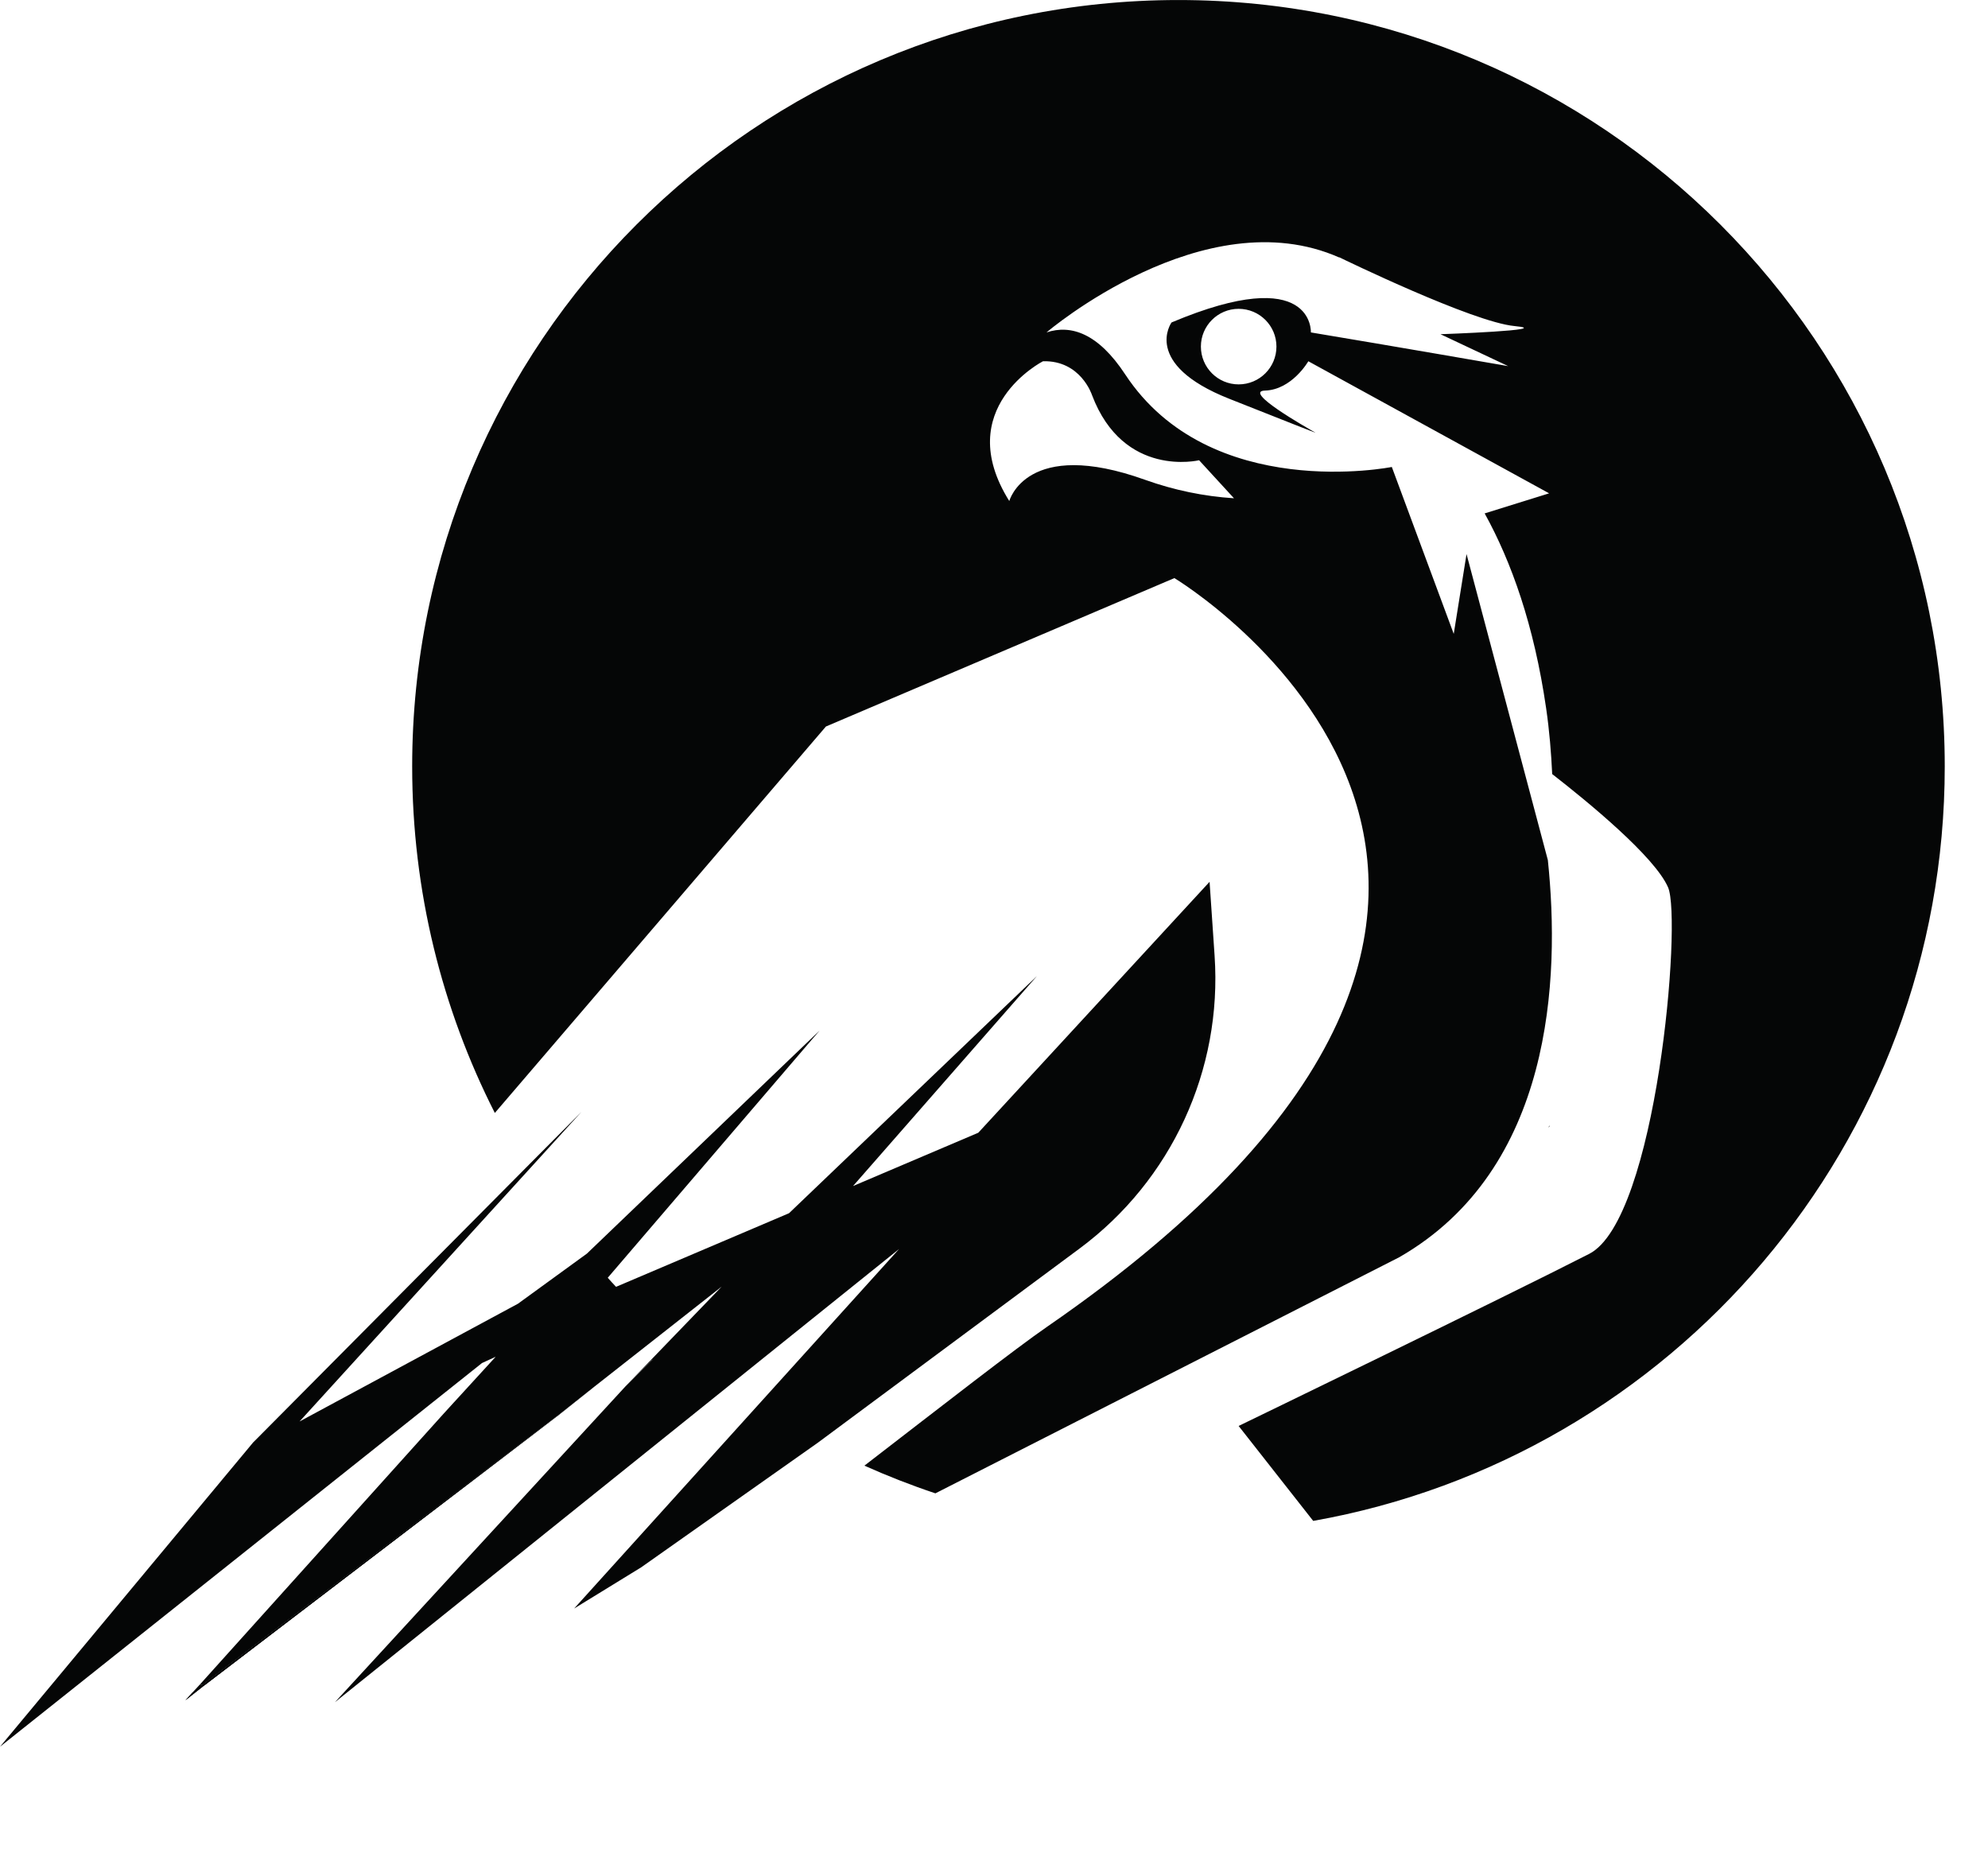
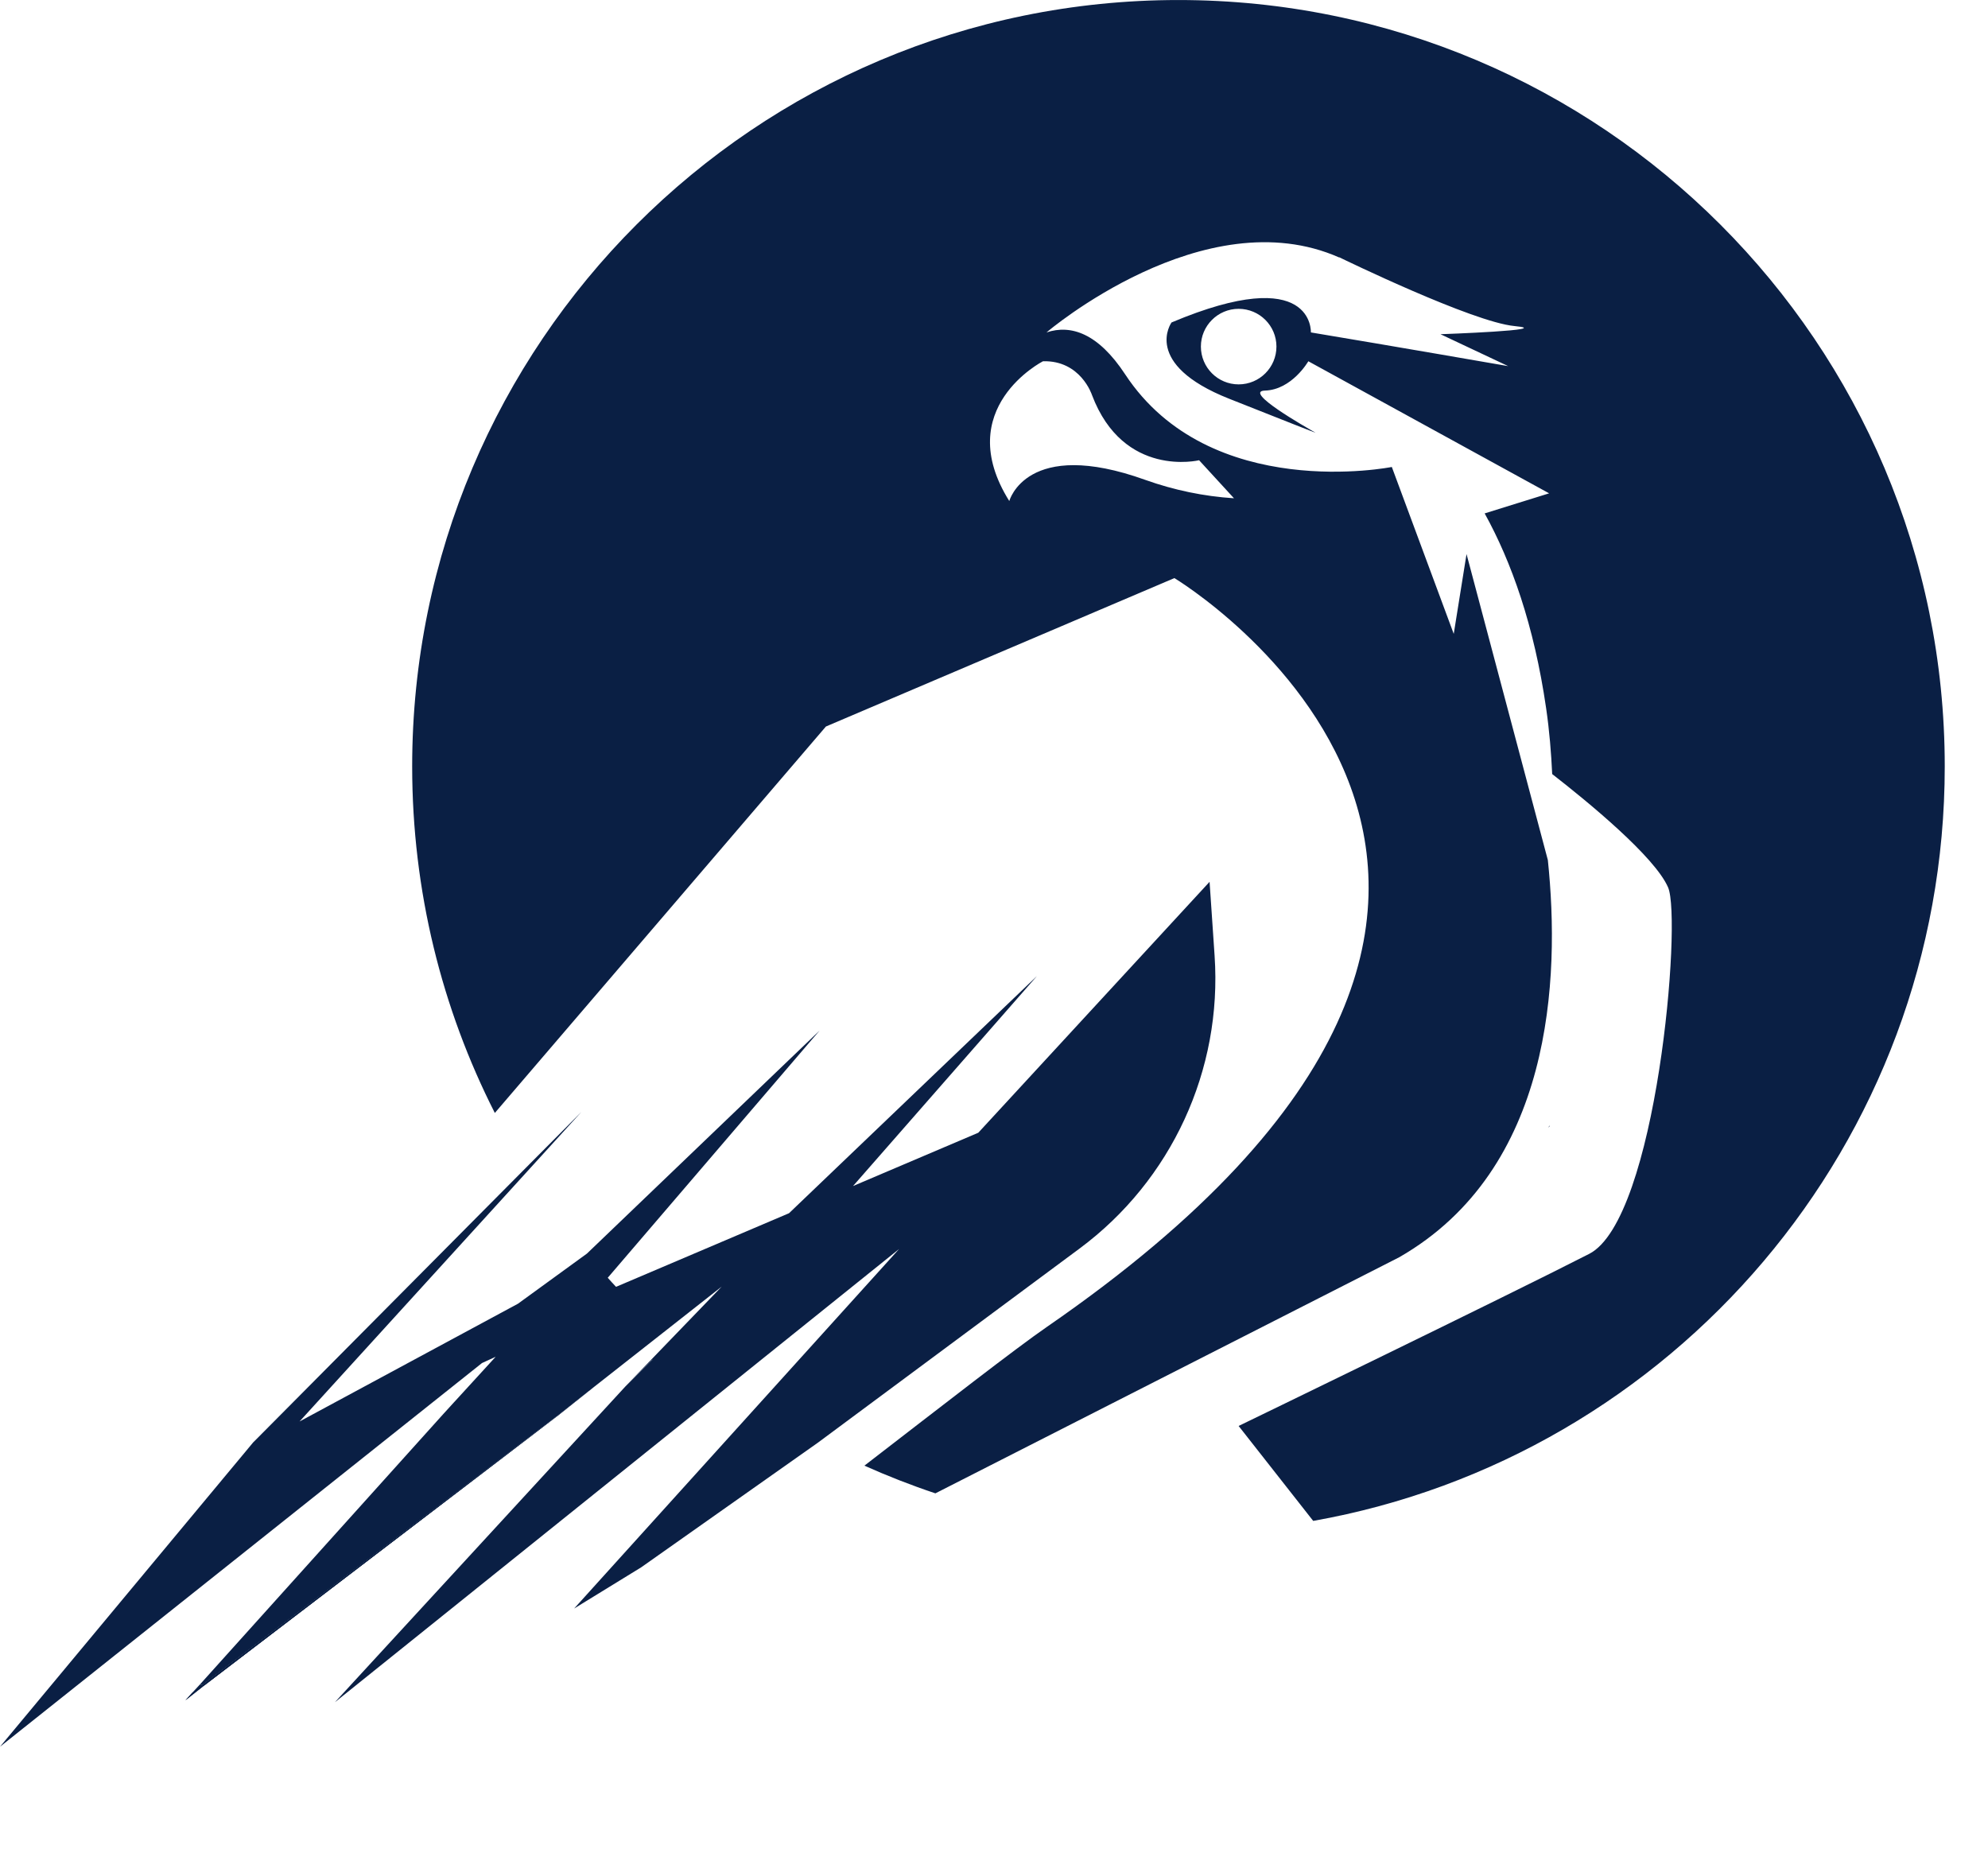
<svg xmlns="http://www.w3.org/2000/svg" viewBox="0 0 204.242 189.939" id="svg1" version="1.1" style="max-height: 500px" width="204.242" height="189.939">
  <defs id="defs1" />
  <g id="g1">
    <g id="group-R5">
-       <path transform="matrix(0.1333333,0,0,-0.1333333,0,179.44)" style="fill:#050606;fill-opacity:1;fill-rule:nonzero;stroke:none" d="m 1802.46,842.063 h 92.51 c 26.97,0 48.18,7.562 63.6,22.714 15.41,15.137 23.13,34.278 23.13,57.407 0,22.57 -7.44,41.425 -22.31,56.578 -14.87,15.136 -34.42,22.718 -58.64,22.718 h -98.29 z m -136.29,284.957 h 233.75 c 74.34,0 129.68,-19.82 166.02,-59.47 36.89,-39.1 55.35,-88.105 55.35,-147.023 0,-58.371 -19,-106.547 -57,-144.543 -37.99,-37.996 -96.09,-56.992 -174.28,-56.992 h -87.55 V 516.629 h -136.29 v 610.391" id="path2" />
-       <path transform="matrix(0.1333333,0,0,-0.1333333,0,179.44)" style="fill:#050606;fill-opacity:1;fill-rule:nonzero;stroke:none" d="m 2276.56,516.629 h -129.67 v 452.637 h 123.89 v -58.649 c 29.18,47.352 70.21,71.035 123.07,71.035 17.62,0 36.34,-3.589 56.17,-10.738 L 2439.28,847.02 c -18.73,6.605 -37.72,9.91 -56.99,9.91 -33.04,0 -58.93,-11.153 -77.64,-33.453 -18.73,-22.297 -28.09,-55.75 -28.09,-100.356 V 516.629" id="path3" />
-       <path transform="matrix(0.1333333,0,0,-0.1333333,0,179.44)" style="fill:#050606;fill-opacity:1;fill-rule:nonzero;stroke:none" d="m 2785.36,743.77 c 0,32.488 -11.3,60.015 -33.87,82.597 -22.58,23.125 -49.84,34.696 -81.77,34.696 -31.94,0 -59.2,-11.571 -81.77,-34.696 -22.03,-22.031 -33.04,-49.558 -33.04,-82.597 0,-34.149 11.01,-62.504 33.04,-85.071 22.57,-22.59 49.83,-33.867 81.77,-33.867 31.93,0 59.19,11.277 81.77,33.867 22.57,23.672 33.87,52.035 33.87,85.071 z M 2669.72,504.246 c -71.59,0 -130.23,22.84 -175.93,68.555 -45.16,45.691 -67.73,102.422 -67.73,170.144 0,67.731 22.57,124.164 67.73,169.328 45.7,46.254 104.34,69.379 175.93,69.379 72.69,0 131.6,-23.125 176.76,-69.379 45.7,-45.714 68.56,-102.156 68.56,-169.328 0,-66.629 -22.86,-123.347 -68.56,-170.144 -45.71,-45.715 -104.63,-68.555 -176.76,-68.555" id="path4" />
-       <path transform="matrix(0.1333333,0,0,-0.1333333,0,179.44)" style="fill:#050606;fill-opacity:1;fill-rule:nonzero;stroke:none" d="m 3244.61,645.484 36.34,-103.25 c -38.55,-24.777 -84.8,-37.168 -138.76,-37.168 -107.93,0 -161.89,60.84 -161.89,182.539 v 174.282 h -71.86 v 107.379 h 72.69 V 1129.5 h 128.85 V 969.266 h 145.37 V 861.887 H 3109.98 V 699.996 c 0,-51.211 20.09,-76.816 60.3,-76.816 20.91,0 45.69,7.433 74.33,22.304" id="path5" />
-       <path transform="matrix(0.1333333,0,0,-0.1333333,0,179.44)" style="fill:#050606;fill-opacity:1;fill-rule:nonzero;stroke:none" d="m 3569.63,853.625 c -18.46,14.867 -40.89,22.305 -67.32,22.305 -26.43,0 -49.43,-7.438 -68.97,-22.305 -19.55,-14.867 -32.91,-35.52 -40.06,-61.949 h 213.1 c -6.06,26.429 -18.31,47.082 -36.75,61.949 z m 161.48,-99.941 c 0,-13.219 -1.39,-31.387 -4.13,-54.516 h -332.87 c 15.41,-56.719 56.43,-85.07 123.07,-85.07 50.65,0 97.73,14.582 141.24,43.769 l 51.22,-88.379 c -55.08,-41.843 -121.16,-62.773 -198.25,-62.773 -79.84,0 -141.24,22.844 -184.19,68.555 -42.41,45.703 -63.6,101.875 -63.6,168.5 0,67.73 22.02,124.168 66.08,169.328 43.5,45.14 101.04,67.73 172.63,67.73 66.08,0 120.87,-20.383 164.37,-61.125 42.96,-40.758 64.43,-96.098 64.43,-166.019" id="path6" />
-       <path transform="matrix(0.1333333,0,0,-0.1333333,0,179.44)" style="fill:#050606;fill-opacity:1;fill-rule:nonzero;stroke:none" d="m 3873.16,743.77 c 0,-33.594 10.74,-62.231 32.22,-85.903 22.57,-23.125 50.38,-34.687 83.42,-34.687 33.58,0 61.39,11.836 83.42,35.519 22.57,24.227 33.87,52.578 33.87,85.071 0,32.488 -11.3,60.566 -33.87,84.25 -22.58,23.128 -50.38,34.691 -83.42,34.691 -33.04,0 -60.85,-11.563 -83.42,-34.691 -21.48,-23.125 -32.22,-51.211 -32.22,-84.25 z m 232.93,177.585 v 47.911 h 122.25 V 516.629 h -122.25 v 46.258 c -38.55,-38.555 -85.08,-57.821 -139.59,-57.821 -64.43,0 -117.84,22.84 -160.24,68.555 -41.86,45.703 -62.78,102.969 -62.78,171.801 0,67.176 21.19,123.344 63.61,168.5 41.83,44.605 94.98,66.906 159.41,66.906 54.51,0 101.04,-19.824 139.59,-59.473" id="path7" />
-       <path transform="matrix(0.1333333,0,0,-0.1333333,0,179.44)" style="fill:#050606;fill-opacity:1;fill-rule:nonzero;stroke:none" d="m 4416.66,516.629 h -129.68 v 452.637 h 126.38 v -62.782 c 12.1,22.024 30.96,40.067 56.57,54.102 25.6,14.043 54.37,21.066 86.32,21.066 49,0 90.57,-16.25 124.71,-48.73 34.14,-32.5 51.21,-79.024 51.21,-139.59 V 516.629 H 4602.5 v 242.836 c 0,32.484 -7.99,57.816 -23.95,75.992 -15.98,18.168 -37.46,27.254 -64.43,27.254 -29.19,0 -52.74,-9.781 -70.62,-29.32 -17.9,-19.555 -26.84,-45.305 -26.84,-77.231 V 516.629" id="path8" />
-       <path transform="matrix(0.1333333,0,0,-0.1333333,0,179.44)" style="fill:#050606;fill-opacity:1;fill-rule:nonzero;stroke:none" d="m 4854.42,516.629 h -33.04 v 610.391 h 343.61 v -30.56 H 4854.42 V 840.41 H 5133.6 V 809.852 H 4854.42 V 516.629" id="path9" />
-       <path transform="matrix(0.1333333,0,0,-0.1333333,0,179.44)" style="fill:#050606;fill-opacity:1;fill-rule:nonzero;stroke:none" d="m 5395.43,536.453 c 55.06,0 100.21,19.824 135.46,59.473 36.33,39.648 54.51,87.82 54.51,144.539 0,54.515 -18.18,101.312 -54.51,140.422 -35.25,38.535 -80.4,57.816 -135.46,57.816 -53.42,0 -97.47,-19 -132.16,-56.992 -34.69,-38 -52.04,-85.629 -52.04,-142.895 0,-57.812 17.35,-106.007 52.04,-144.543 34.69,-38.554 78.74,-57.82 132.16,-57.82 z m 186.67,322.953 v 99.121 h 33.03 V 516.629 H 5582.1 V 618.23 c -17.63,-34.699 -42.83,-62.089 -75.58,-82.187 -32.77,-20.098 -69.52,-30.148 -110.27,-30.148 -62.23,0 -114.27,22.296 -156.11,66.906 -41.29,45.144 -61.95,100.762 -61.95,166.84 0,64.968 20.66,119.484 61.95,163.543 41.3,44.05 93.33,66.082 156.11,66.082 41.3,0 78.18,-9.645 110.68,-28.914 32.48,-19.282 57.54,-46.254 75.17,-80.946" id="path10" />
-       <path transform="matrix(0.1333333,0,0,-0.1333333,0,179.44)" style="fill:#050606;fill-opacity:1;fill-rule:nonzero;stroke:none" d="M 5747.28,1138.59 V 516.629 h -33.03 v 621.961 h 33.03" id="path11" />
-       <path transform="matrix(0.1333333,0,0,-0.1333333,0,179.44)" style="fill:#050606;fill-opacity:1;fill-rule:nonzero;stroke:none" d="m 6037.19,506.715 c -63.87,0 -117.01,21.476 -159.41,64.433 -41.3,44.043 -61.94,99.387 -61.94,166.016 0,67.731 21.19,123.34 63.59,166.848 42.96,43.488 97.19,65.254 162.73,65.254 44.04,0 83.55,-10.055 118.52,-30.153 34.96,-20.109 60.98,-47.777 78.06,-83.008 l -27.26,-14.867 c -14.32,29.735 -36.63,53.403 -66.9,71.035 -30.3,17.61 -64.44,26.43 -102.42,26.43 -56.18,0 -102.43,-18.726 -138.77,-56.168 -36.34,-36.898 -54.52,-85.359 -54.52,-145.371 0,-59.473 17.62,-107.656 52.87,-144.539 35.23,-36.906 80.39,-55.344 135.45,-55.344 37.45,0 71.72,8.946 102.84,26.848 31.1,17.879 54.37,41.707 69.79,71.445 l 26.44,-16.523 c -18.18,-34.688 -45.16,-62.09 -80.95,-82.188 -35.8,-20.109 -75.17,-30.148 -118.12,-30.148" id="path12" />
-       <path transform="matrix(0.1333333,0,0,-0.1333333,0,179.44)" style="fill:#050606;fill-opacity:1;fill-rule:nonzero;stroke:none" d="m 6351.88,594.273 c 36.89,-38.554 83.7,-57.82 140.42,-57.82 56.71,0 103.52,19.266 140.41,57.82 36.9,38.536 55.34,86.446 55.34,143.715 0,57.821 -18.44,105.442 -55.34,142.899 -36.89,38.535 -83.7,57.816 -140.41,57.816 -56.72,0 -103.53,-19.281 -140.42,-57.816 -36.89,-37.457 -55.34,-85.078 -55.34,-142.899 0,-57.269 18.45,-105.179 55.34,-143.715 z m -88.38,143.715 c 0,65.524 21.75,120.309 65.26,164.371 44.05,44.602 98.56,66.907 163.54,66.907 64.97,0 119.48,-22.305 163.55,-66.907 43.48,-44.062 65.25,-98.847 65.25,-164.371 0,-66.078 -21.77,-121.144 -65.25,-165.187 -44.07,-44.61 -98.58,-66.906 -163.55,-66.906 -64.98,0 -119.49,22.296 -163.54,66.906 -43.51,44.043 -65.26,99.109 -65.26,165.187" id="path13" />
-       <path transform="matrix(0.1333333,0,0,-0.1333333,0,179.44)" style="fill:#050606;fill-opacity:1;fill-rule:nonzero;stroke:none" d="m 6821.85,516.629 h -33.03 v 441.898 h 31.38 v -88.382 c 25.32,66.621 79.3,99.945 161.9,99.945 50.65,0 92.51,-16.52 125.54,-49.563 33.59,-31.941 50.39,-77.922 50.39,-137.937 V 516.629 h -33.04 V 782.59 c 0,47.91 -12.8,86.035 -38.41,114.398 -25.61,28.356 -60.44,42.539 -104.48,42.539 -17.63,0 -35.11,-2.761 -52.45,-8.261 -17.35,-5.508 -34.42,-14.325 -51.21,-26.43 -16.8,-12.121 -30.43,-30.148 -40.88,-54.102 -10.47,-23.949 -15.71,-52.179 -15.71,-84.664 V 516.629" id="path14" />
-       <path transform="matrix(0.1333333,0,0,-0.1333333,0,179.44)" style="fill:#050606;fill-opacity:1;fill-rule:nonzero;stroke:none" d="m 2744.88,110.199 80.39,207.973 H 2838 L 2747.98,88.789 h -6.21 l -91.25,229.383 h 12.72 l 81.64,-207.973" id="path15" />
-       <path transform="matrix(0.1333333,0,0,-0.1333333,0,179.44)" style="fill:#050606;fill-opacity:1;fill-rule:nonzero;stroke:none" d="M 3261.69,88.789 H 3124.18 V 318.172 h 136.27 V 306.691 H 3136.6 v -96.222 h 116.08 V 198.98 H 3136.6 v -98.71 h 125.09 V 88.789" id="path16" />
-       <path transform="matrix(0.1333333,0,0,-0.1333333,0,179.44)" style="fill:#050606;fill-opacity:1;fill-rule:nonzero;stroke:none" d="m 3717.97,115.172 v 203 h 12.42 V 88.789 h -7.45 L 3570.84,289.621 V 88.789 h -12.42 V 318.172 h 6.21 l 153.34,-203" id="path17" />
-       <path transform="matrix(0.1333333,0,0,-0.1333333,0,179.44)" style="fill:#050606;fill-opacity:1;fill-rule:nonzero;stroke:none" d="M 4086.41,88.789 V 306.691 h -70.46 v 11.481 h 153.03 v -11.481 h -70.15 V 88.789 h -12.42" id="path18" />
-       <path transform="matrix(0.1333333,0,0,-0.1333333,0,179.44)" style="fill:#050606;fill-opacity:1;fill-rule:nonzero;stroke:none" d="m 4452.06,162.039 v 156.133 h 12.42 V 163.281 c 0,-20.902 5.48,-37.14 16.44,-48.73 10.97,-11.59 26.18,-17.391 45.63,-17.391 19.45,0 34.61,5.801 45.48,17.391 10.86,11.59 16.3,27.828 16.3,48.73 v 154.891 h 12.41 V 162.039 c 0,-23.801 -6.73,-42.738 -20.18,-56.801 -13.45,-13.656 -31.45,-20.488 -54.01,-20.488 -22.55,0 -40.65,6.832 -54.32,20.488 -13.45,14.063 -20.17,33 -20.17,56.801" id="path19" />
-       <path transform="matrix(0.1333333,0,0,-0.1333333,0,179.44)" style="fill:#050606;fill-opacity:1;fill-rule:nonzero;stroke:none" d="M 4924.17,306.691 V 198.672 h 48.73 c 19.86,0 35.53,4.957 47.02,14.887 11.48,9.941 17.23,23.082 17.23,39.421 0,16.352 -5.54,29.391 -16.61,39.122 -11.07,9.718 -25.82,14.589 -44.22,14.589 z m 67.66,-117.953 58.67,-99.949 h -14.28 L 4979.11,187.5 c -1.05,-0.219 -3.32,-0.32 -6.84,-0.32 h -48.1 V 88.789 h -12.42 V 318.172 h 64.57 c 23.78,0 41.9,-6.422 54.31,-19.25 12.62,-12.621 18.94,-28.031 18.94,-46.25 0,-15.313 -4.97,-28.973 -14.9,-40.961 -9.53,-11.801 -23.8,-19.461 -42.84,-22.973" id="path20" />
-       <path transform="matrix(0.1333333,0,0,-0.1333333,0,179.44)" style="fill:#050606;fill-opacity:1;fill-rule:nonzero;stroke:none" d="M 5485.98,88.789 H 5348.47 V 318.172 h 136.27 V 306.691 H 5360.9 v -96.222 h 116.08 V 198.98 H 5360.9 v -98.71 h 125.08 V 88.789" id="path21" />
-       <path transform="matrix(0.1333333,0,0,-0.1333333,0,179.44)" style="fill:#050606;fill-opacity:1;fill-rule:nonzero;stroke:none" d="m 5835.18,85.059 c -16.56,0 -31.4,4.09 -44.54,12.262 -13.14,8.168 -23.12,20.02 -29.95,35.539 l 10.55,5.282 c 12.42,-27.731 33.42,-41.59 63.02,-41.59 17.16,0 31.14,4.648 41.9,13.961 11.17,9.519 16.76,21.519 16.76,36.008 0,9.73 -2.7,18 -8.07,24.832 -5.39,6.828 -14.08,13.039 -26.07,18.628 -6.63,3.102 -14.81,6.622 -24.52,10.54 l -19.57,8.082 c -28.14,12.41 -42.21,30.828 -42.21,55.25 0,16.968 5.9,30.929 17.69,41.91 12.01,10.968 27.52,16.437 46.57,16.437 27.11,0 48.31,-11.371 63.63,-34.14 l -9.63,-6.829 c -13.45,19.661 -31.35,29.489 -53.69,29.489 -15.32,0 -27.83,-4.348 -37.56,-13.039 -9.73,-8.692 -14.59,-19.969 -14.59,-33.828 0,-9.313 2.53,-17.383 7.61,-24.211 5.07,-6.832 13.6,-13.25 25.6,-19.243 3.72,-1.867 11.49,-5.289 23.28,-10.25 10.97,-4.339 18.94,-7.648 23.9,-9.929 26.7,-12.629 40.04,-30.528 40.04,-53.699 0,-18.008 -6.72,-32.801 -20.18,-44.379 -13.24,-11.391 -29.9,-17.082 -49.97,-17.082" id="path22" />
-       <path transform="matrix(0.1333333,0,0,-0.1333333,0,179.44)" style="fill:#050606;fill-opacity:1;fill-rule:nonzero;stroke:none" d="m 1194.31,478.445 -1.51,-1.504 1.12,1.336 z" id="path23" />
-       <path transform="matrix(0.1333333,0,0,-0.1333333,0,179.44)" style="fill:#050606;fill-opacity:1;fill-rule:nonzero;stroke:none" d="m 1194.31,478.445 -1.51,-1.504 1.12,1.336 z" id="path24" />
-       <path transform="matrix(0.1333333,0,0,-0.1333333,0,179.44)" style="fill:#050606;fill-opacity:1;fill-rule:nonzero;stroke:none" d="m 954.398,1049.65 c -16.039,0 -29.074,13.03 -29.074,29.13 0,16.04 13.035,29.08 29.074,29.08 16.098,0 29.137,-13.04 29.137,-29.08 0,-16.1 -13.039,-29.13 -29.137,-29.13 z m -113.015,-8.14 c 24.344,-64.44 82.555,-50.307 82.555,-50.307 l 26.886,-29.305 c -23.308,1.5 -46.269,6.29 -68.25,14.133 -91.73,32.999 -104.886,-16.269 -104.886,-16.269 -44.825,71.538 25.96,107.708 25.96,107.708 29.079,0.81 37.735,-25.96 37.735,-25.96 z m 66.633,304.27 c -326.075,0 -590.422,-264.35 -590.422,-590.479 0,-96.113 22.961,-186.805 63.691,-266.996 l 255.117,297.746 268.496,114.347 c 0,0 394.732,-236.941 -97.902,-576.687 -24.23,-16.68 -80.539,-60.582 -140.941,-107.141 17.769,-7.961 36.058,-15.109 54.691,-21.34 l 357.404,181.899 c 118.21,67.848 124.09,214.441 114.52,306 l -62.66,235.789 -9.86,-61.5 -47.71,128.594 c 0,0 -140.081,-28.039 -205.502,71.418 -20.711,31.5 -41.653,38.54 -60.575,32.25 0,0 121.555,103.79 225.637,57.7 -0.12,0.11 -0.18,0.17 -0.24,0.28 3.12,-1.5 102.7,-49.96 135.18,-53.07 33.05,-3.12 -57,-6.29 -57,-6.29 l 52.15,-24.58 c 0,0 -88.96,15.46 -152.02,25.96 0,0 2.77,54.06 -107.363,7.68 0,0 -23.191,-32.02 44.426,-58.79 50.246,-19.9 63.117,-24.98 66.577,-26.19 -7.68,4.38 -56.253,31.96 -39.062,32.48 20.887,0.63 33.462,22.61 33.462,22.61 l 185.54,-101.767 -49.67,-15.461 c 20.59,-37.269 38.07,-86.074 47.36,-150.113 2.54,-17.309 3.92,-34.672 4.67,-50.711 27.47,-21.348 79.1,-63.691 89.31,-87.348 10.73,-24.804 -8.77,-255.746 -60.81,-282.343 C 1161.17,347.305 954.398,247.148 954.398,247.148 L 1011.86,174 c 276.58,49.039 486.63,290.648 486.63,581.301 0,326.129 -264.4,590.479 -590.474,590.479" id="path25" />
-       <path transform="matrix(0.1333333,0,0,-0.1333333,0,179.44)" style="fill:#050606;fill-opacity:1;fill-rule:nonzero;stroke:none" d="M 831.805,383.824 630.227,234.281 494.09,138.25 442.395,106.5 692.766,383.477 560.996,277.609 258.059,34.309 481.902,277.609 503.016,298.441 500.594,297 516.461,313.441 556.094,354.516 510.516,318.691 458.363,277.73 428.48,254.191 428.305,254.129 155.621,47.379 c -0.519,0.293 -0.98,0.519 -1.441,0.75 l 186.953,207.73 8.941,9.813 0.231,0.226 31.617,34.563 -10.559,-4.852 -0.058,-0.058 L 0,0 56.883,68.359 194.77,234.109 v 0.063 l 0.343,0.348 1.559,1.55 208.383,209.828 43.039,43.329 -41.539,-45.633 -175.731,-192.985 168.313,90.743 53.109,38.605 179.25,171.809 -163.211,-190.442 c 2.078,-2.367 4.211,-4.676 6.406,-6.98 l 133.27,56.711 191.016,182.711 -141.692,-161.77 96.52,41.074 178.211,193.328 3.867,-56.941 C 941.879,521.418 902.707,436.379 831.805,383.824" id="path26" />
-       <path transform="matrix(0.1333333,0,0,-0.1333333,0,179.44)" style="fill:#050606;fill-opacity:1;fill-rule:nonzero;stroke:none" d="M 458.363,277.73 429.055,254.531 428.883,254.422 156.832,46.801 c -0.402,0.238 -0.809,0.41 -1.211,0.578 l 272.684,206.75 0.175,0.062 29.883,23.539" id="path27" />
-       <path transform="matrix(0.1333333,0,0,-0.1333333,0,179.44)" style="fill:#050606;fill-opacity:1;fill-rule:nonzero;stroke:none" d="M 503.016,298.441 481.902,277.609 500.594,297 Z" id="path28" />
-       <path transform="matrix(0.1333333,0,0,-0.1333333,0,179.44)" style="fill:#050606;fill-opacity:1;fill-rule:nonzero;stroke:none" d="m 458.363,277.73 -29.308,-23.199 -0.172,-0.109 -0.403,-0.231 29.883,23.539" id="path29" />
-       <path transform="matrix(0.1333333,0,0,-0.1333333,0,179.44)" style="fill:#050606;fill-opacity:1;fill-rule:nonzero;stroke:none" d="m 458.363,277.73 -29.308,-23.199 -0.172,-0.109 -272.051,-207.621 -14.019,-11.07 5.25,5.769 6.117,6.629 c 0.461,-0.231 0.922,-0.457 1.441,-0.75 l 272.684,206.75 0.175,0.062 29.883,23.539" id="path30" />
-       <path transform="matrix(0.1333333,0,0,-0.1333333,0,179.44)" style="fill:#050606;fill-opacity:1;fill-rule:nonzero;stroke:none" d="m 458.363,277.73 -29.308,-23.199 -0.172,-0.109 -272.051,-207.621 -14.019,-11.07 5.25,5.769 7.558,5.879 272.684,206.75 0.175,0.062 29.883,23.539" id="path31" />
+       <path transform="matrix(0.1333333,0,0,-0.1333333,0,179.44)" style="fill:#0A1F44;fill-opacity:1;fill-rule:nonzero;stroke:none" d="m 1802.46,842.063 h 92.51 c 26.97,0 48.18,7.562 63.6,22.714 15.41,15.137 23.13,34.278 23.13,57.407 0,22.57 -7.44,41.425 -22.31,56.578 -14.87,15.136 -34.42,22.718 -58.64,22.718 h -98.29 z m -136.29,284.957 h 233.75 c 74.34,0 129.68,-19.82 166.02,-59.47 36.89,-39.1 55.35,-88.105 55.35,-147.023 0,-58.371 -19,-106.547 -57,-144.543 -37.99,-37.996 -96.09,-56.992 -174.28,-56.992 h -87.55 V 516.629 h -136.29 v 610.391" id="path2" />
+       <path transform="matrix(0.1333333,0,0,-0.1333333,0,179.44)" style="fill:#0A1F44;fill-opacity:1;fill-rule:nonzero;stroke:none" d="m 2276.56,516.629 h -129.67 v 452.637 h 123.89 v -58.649 c 29.18,47.352 70.21,71.035 123.07,71.035 17.62,0 36.34,-3.589 56.17,-10.738 L 2439.28,847.02 c -18.73,6.605 -37.72,9.91 -56.99,9.91 -33.04,0 -58.93,-11.153 -77.64,-33.453 -18.73,-22.297 -28.09,-55.75 -28.09,-100.356 V 516.629" id="path3" />
+       <path transform="matrix(0.1333333,0,0,-0.1333333,0,179.44)" style="fill:#0A1F44;fill-opacity:1;fill-rule:nonzero;stroke:none" d="m 2785.36,743.77 c 0,32.488 -11.3,60.015 -33.87,82.597 -22.58,23.125 -49.84,34.696 -81.77,34.696 -31.94,0 -59.2,-11.571 -81.77,-34.696 -22.03,-22.031 -33.04,-49.558 -33.04,-82.597 0,-34.149 11.01,-62.504 33.04,-85.071 22.57,-22.59 49.83,-33.867 81.77,-33.867 31.93,0 59.19,11.277 81.77,33.867 22.57,23.672 33.87,52.035 33.87,85.071 z M 2669.72,504.246 c -71.59,0 -130.23,22.84 -175.93,68.555 -45.16,45.691 -67.73,102.422 -67.73,170.144 0,67.731 22.57,124.164 67.73,169.328 45.7,46.254 104.34,69.379 175.93,69.379 72.69,0 131.6,-23.125 176.76,-69.379 45.7,-45.714 68.56,-102.156 68.56,-169.328 0,-66.629 -22.86,-123.347 -68.56,-170.144 -45.71,-45.715 -104.63,-68.555 -176.76,-68.555" id="path4" />
+       <path transform="matrix(0.1333333,0,0,-0.1333333,0,179.44)" style="fill:#0A1F44;fill-opacity:1;fill-rule:nonzero;stroke:none" d="m 3244.61,645.484 36.34,-103.25 c -38.55,-24.777 -84.8,-37.168 -138.76,-37.168 -107.93,0 -161.89,60.84 -161.89,182.539 v 174.282 h -71.86 v 107.379 h 72.69 V 1129.5 h 128.85 V 969.266 h 145.37 V 861.887 H 3109.98 V 699.996 c 0,-51.211 20.09,-76.816 60.3,-76.816 20.91,0 45.69,7.433 74.33,22.304" id="path5" />
+       <path transform="matrix(0.1333333,0,0,-0.1333333,0,179.44)" style="fill:#0A1F44;fill-opacity:1;fill-rule:nonzero;stroke:none" d="m 3569.63,853.625 c -18.46,14.867 -40.89,22.305 -67.32,22.305 -26.43,0 -49.43,-7.438 -68.97,-22.305 -19.55,-14.867 -32.91,-35.52 -40.06,-61.949 h 213.1 c -6.06,26.429 -18.31,47.082 -36.75,61.949 z m 161.48,-99.941 c 0,-13.219 -1.39,-31.387 -4.13,-54.516 h -332.87 c 15.41,-56.719 56.43,-85.07 123.07,-85.07 50.65,0 97.73,14.582 141.24,43.769 l 51.22,-88.379 c -55.08,-41.843 -121.16,-62.773 -198.25,-62.773 -79.84,0 -141.24,22.844 -184.19,68.555 -42.41,45.703 -63.6,101.875 -63.6,168.5 0,67.73 22.02,124.168 66.08,169.328 43.5,45.14 101.04,67.73 172.63,67.73 66.08,0 120.87,-20.383 164.37,-61.125 42.96,-40.758 64.43,-96.098 64.43,-166.019" id="path6" />
+       <path transform="matrix(0.1333333,0,0,-0.1333333,0,179.44)" style="fill:#0A1F44;fill-opacity:1;fill-rule:nonzero;stroke:none" d="m 3873.16,743.77 c 0,-33.594 10.74,-62.231 32.22,-85.903 22.57,-23.125 50.38,-34.687 83.42,-34.687 33.58,0 61.39,11.836 83.42,35.519 22.57,24.227 33.87,52.578 33.87,85.071 0,32.488 -11.3,60.566 -33.87,84.25 -22.58,23.128 -50.38,34.691 -83.42,34.691 -33.04,0 -60.85,-11.563 -83.42,-34.691 -21.48,-23.125 -32.22,-51.211 -32.22,-84.25 z m 232.93,177.585 v 47.911 h 122.25 V 516.629 h -122.25 v 46.258 c -38.55,-38.555 -85.08,-57.821 -139.59,-57.821 -64.43,0 -117.84,22.84 -160.24,68.555 -41.86,45.703 -62.78,102.969 -62.78,171.801 0,67.176 21.19,123.344 63.61,168.5 41.83,44.605 94.98,66.906 159.41,66.906 54.51,0 101.04,-19.824 139.59,-59.473" id="path7" />
+       <path transform="matrix(0.1333333,0,0,-0.1333333,0,179.44)" style="fill:#0A1F44;fill-opacity:1;fill-rule:nonzero;stroke:none" d="m 4416.66,516.629 h -129.68 v 452.637 h 126.38 v -62.782 c 12.1,22.024 30.96,40.067 56.57,54.102 25.6,14.043 54.37,21.066 86.32,21.066 49,0 90.57,-16.25 124.71,-48.73 34.14,-32.5 51.21,-79.024 51.21,-139.59 V 516.629 H 4602.5 v 242.836 c 0,32.484 -7.99,57.816 -23.95,75.992 -15.98,18.168 -37.46,27.254 -64.43,27.254 -29.19,0 -52.74,-9.781 -70.62,-29.32 -17.9,-19.555 -26.84,-45.305 -26.84,-77.231 V 516.629" id="path8" />
+       <path transform="matrix(0.1333333,0,0,-0.1333333,0,179.44)" style="fill:#0A1F44;fill-opacity:1;fill-rule:nonzero;stroke:none" d="m 4854.42,516.629 h -33.04 v 610.391 h 343.61 v -30.56 H 4854.42 V 840.41 H 5133.6 V 809.852 H 4854.42 V 516.629" id="path9" />
+       <path transform="matrix(0.1333333,0,0,-0.1333333,0,179.44)" style="fill:#0A1F44;fill-opacity:1;fill-rule:nonzero;stroke:none" d="m 5395.43,536.453 c 55.06,0 100.21,19.824 135.46,59.473 36.33,39.648 54.51,87.82 54.51,144.539 0,54.515 -18.18,101.312 -54.51,140.422 -35.25,38.535 -80.4,57.816 -135.46,57.816 -53.42,0 -97.47,-19 -132.16,-56.992 -34.69,-38 -52.04,-85.629 -52.04,-142.895 0,-57.812 17.35,-106.007 52.04,-144.543 34.69,-38.554 78.74,-57.82 132.16,-57.82 z m 186.67,322.953 v 99.121 h 33.03 V 516.629 H 5582.1 V 618.23 c -17.63,-34.699 -42.83,-62.089 -75.58,-82.187 -32.77,-20.098 -69.52,-30.148 -110.27,-30.148 -62.23,0 -114.27,22.296 -156.11,66.906 -41.29,45.144 -61.95,100.762 -61.95,166.84 0,64.968 20.66,119.484 61.95,163.543 41.3,44.05 93.33,66.082 156.11,66.082 41.3,0 78.18,-9.645 110.68,-28.914 32.48,-19.282 57.54,-46.254 75.17,-80.946" id="path10" />
+       <path transform="matrix(0.1333333,0,0,-0.1333333,0,179.44)" style="fill:#0A1F44;fill-opacity:1;fill-rule:nonzero;stroke:none" d="M 5747.28,1138.59 V 516.629 h -33.03 v 621.961 h 33.03" id="path11" />
+       <path transform="matrix(0.1333333,0,0,-0.1333333,0,179.44)" style="fill:#0A1F44;fill-opacity:1;fill-rule:nonzero;stroke:none" d="m 6037.19,506.715 c -63.87,0 -117.01,21.476 -159.41,64.433 -41.3,44.043 -61.94,99.387 -61.94,166.016 0,67.731 21.19,123.34 63.59,166.848 42.96,43.488 97.19,65.254 162.73,65.254 44.04,0 83.55,-10.055 118.52,-30.153 34.96,-20.109 60.98,-47.777 78.06,-83.008 l -27.26,-14.867 c -14.32,29.735 -36.63,53.403 -66.9,71.035 -30.3,17.61 -64.44,26.43 -102.42,26.43 -56.18,0 -102.43,-18.726 -138.77,-56.168 -36.34,-36.898 -54.52,-85.359 -54.52,-145.371 0,-59.473 17.62,-107.656 52.87,-144.539 35.23,-36.906 80.39,-55.344 135.45,-55.344 37.45,0 71.72,8.946 102.84,26.848 31.1,17.879 54.37,41.707 69.79,71.445 l 26.44,-16.523 c -18.18,-34.688 -45.16,-62.09 -80.95,-82.188 -35.8,-20.109 -75.17,-30.148 -118.12,-30.148" id="path12" />
+       <path transform="matrix(0.1333333,0,0,-0.1333333,0,179.44)" style="fill:#0A1F44;fill-opacity:1;fill-rule:nonzero;stroke:none" d="m 6351.88,594.273 c 36.89,-38.554 83.7,-57.82 140.42,-57.82 56.71,0 103.52,19.266 140.41,57.82 36.9,38.536 55.34,86.446 55.34,143.715 0,57.821 -18.44,105.442 -55.34,142.899 -36.89,38.535 -83.7,57.816 -140.41,57.816 -56.72,0 -103.53,-19.281 -140.42,-57.816 -36.89,-37.457 -55.34,-85.078 -55.34,-142.899 0,-57.269 18.45,-105.179 55.34,-143.715 z m -88.38,143.715 c 0,65.524 21.75,120.309 65.26,164.371 44.05,44.602 98.56,66.907 163.54,66.907 64.97,0 119.48,-22.305 163.55,-66.907 43.48,-44.062 65.25,-98.847 65.25,-164.371 0,-66.078 -21.77,-121.144 -65.25,-165.187 -44.07,-44.61 -98.58,-66.906 -163.55,-66.906 -64.98,0 -119.49,22.296 -163.54,66.906 -43.51,44.043 -65.26,99.109 -65.26,165.187" id="path13" />
+       <path transform="matrix(0.1333333,0,0,-0.1333333,0,179.44)" style="fill:#0A1F44;fill-opacity:1;fill-rule:nonzero;stroke:none" d="m 6821.85,516.629 h -33.03 v 441.898 h 31.38 v -88.382 c 25.32,66.621 79.3,99.945 161.9,99.945 50.65,0 92.51,-16.52 125.54,-49.563 33.59,-31.941 50.39,-77.922 50.39,-137.937 V 516.629 h -33.04 V 782.59 c 0,47.91 -12.8,86.035 -38.41,114.398 -25.61,28.356 -60.44,42.539 -104.48,42.539 -17.63,0 -35.11,-2.761 -52.45,-8.261 -17.35,-5.508 -34.42,-14.325 -51.21,-26.43 -16.8,-12.121 -30.43,-30.148 -40.88,-54.102 -10.47,-23.949 -15.71,-52.179 -15.71,-84.664 V 516.629" id="path14" />
+       <path transform="matrix(0.1333333,0,0,-0.1333333,0,179.44)" style="fill:#0A1F44;fill-opacity:1;fill-rule:nonzero;stroke:none" d="m 2744.88,110.199 80.39,207.973 H 2838 L 2747.98,88.789 h -6.21 l -91.25,229.383 h 12.72 l 81.64,-207.973" id="path15" />
+       <path transform="matrix(0.1333333,0,0,-0.1333333,0,179.44)" style="fill:#0A1F44;fill-opacity:1;fill-rule:nonzero;stroke:none" d="M 3261.69,88.789 H 3124.18 V 318.172 h 136.27 V 306.691 H 3136.6 v -96.222 h 116.08 V 198.98 H 3136.6 v -98.71 h 125.09 V 88.789" id="path16" />
+       <path transform="matrix(0.1333333,0,0,-0.1333333,0,179.44)" style="fill:#0A1F44;fill-opacity:1;fill-rule:nonzero;stroke:none" d="m 3717.97,115.172 v 203 h 12.42 V 88.789 h -7.45 L 3570.84,289.621 V 88.789 h -12.42 V 318.172 h 6.21 l 153.34,-203" id="path17" />
+       <path transform="matrix(0.1333333,0,0,-0.1333333,0,179.44)" style="fill:#0A1F44;fill-opacity:1;fill-rule:nonzero;stroke:none" d="M 4086.41,88.789 V 306.691 h -70.46 v 11.481 h 153.03 v -11.481 h -70.15 V 88.789 h -12.42" id="path18" />
+       <path transform="matrix(0.1333333,0,0,-0.1333333,0,179.44)" style="fill:#0A1F44;fill-opacity:1;fill-rule:nonzero;stroke:none" d="m 4452.06,162.039 v 156.133 h 12.42 V 163.281 c 0,-20.902 5.48,-37.14 16.44,-48.73 10.97,-11.59 26.18,-17.391 45.63,-17.391 19.45,0 34.61,5.801 45.48,17.391 10.86,11.59 16.3,27.828 16.3,48.73 v 154.891 h 12.41 V 162.039 c 0,-23.801 -6.73,-42.738 -20.18,-56.801 -13.45,-13.656 -31.45,-20.488 -54.01,-20.488 -22.55,0 -40.65,6.832 -54.32,20.488 -13.45,14.063 -20.17,33 -20.17,56.801" id="path19" />
+       <path transform="matrix(0.1333333,0,0,-0.1333333,0,179.44)" style="fill:#0A1F44;fill-opacity:1;fill-rule:nonzero;stroke:none" d="M 4924.17,306.691 V 198.672 h 48.73 c 19.86,0 35.53,4.957 47.02,14.887 11.48,9.941 17.23,23.082 17.23,39.421 0,16.352 -5.54,29.391 -16.61,39.122 -11.07,9.718 -25.82,14.589 -44.22,14.589 z m 67.66,-117.953 58.67,-99.949 h -14.28 L 4979.11,187.5 c -1.05,-0.219 -3.32,-0.32 -6.84,-0.32 h -48.1 V 88.789 h -12.42 V 318.172 h 64.57 c 23.78,0 41.9,-6.422 54.31,-19.25 12.62,-12.621 18.94,-28.031 18.94,-46.25 0,-15.313 -4.97,-28.973 -14.9,-40.961 -9.53,-11.801 -23.8,-19.461 -42.84,-22.973" id="path20" />
+       <path transform="matrix(0.1333333,0,0,-0.1333333,0,179.44)" style="fill:#0A1F44;fill-opacity:1;fill-rule:nonzero;stroke:none" d="M 5485.98,88.789 H 5348.47 V 318.172 h 136.27 V 306.691 H 5360.9 v -96.222 h 116.08 V 198.98 H 5360.9 v -98.71 h 125.08 V 88.789" id="path21" />
+       <path transform="matrix(0.1333333,0,0,-0.1333333,0,179.44)" style="fill:#0A1F44;fill-opacity:1;fill-rule:nonzero;stroke:none" d="m 5835.18,85.059 c -16.56,0 -31.4,4.09 -44.54,12.262 -13.14,8.168 -23.12,20.02 -29.95,35.539 l 10.55,5.282 c 12.42,-27.731 33.42,-41.59 63.02,-41.59 17.16,0 31.14,4.648 41.9,13.961 11.17,9.519 16.76,21.519 16.76,36.008 0,9.73 -2.7,18 -8.07,24.832 -5.39,6.828 -14.08,13.039 -26.07,18.628 -6.63,3.102 -14.81,6.622 -24.52,10.54 l -19.57,8.082 c -28.14,12.41 -42.21,30.828 -42.21,55.25 0,16.968 5.9,30.929 17.69,41.91 12.01,10.968 27.52,16.437 46.57,16.437 27.11,0 48.31,-11.371 63.63,-34.14 l -9.63,-6.829 c -13.45,19.661 -31.35,29.489 -53.69,29.489 -15.32,0 -27.83,-4.348 -37.56,-13.039 -9.73,-8.692 -14.59,-19.969 -14.59,-33.828 0,-9.313 2.53,-17.383 7.61,-24.211 5.07,-6.832 13.6,-13.25 25.6,-19.243 3.72,-1.867 11.49,-5.289 23.28,-10.25 10.97,-4.339 18.94,-7.648 23.9,-9.929 26.7,-12.629 40.04,-30.528 40.04,-53.699 0,-18.008 -6.72,-32.801 -20.18,-44.379 -13.24,-11.391 -29.9,-17.082 -49.97,-17.082" id="path22" />
+       <path transform="matrix(0.1333333,0,0,-0.1333333,0,179.44)" style="fill:#0A1F44;fill-opacity:1;fill-rule:nonzero;stroke:none" d="m 1194.31,478.445 -1.51,-1.504 1.12,1.336 z" id="path23" />
+       <path transform="matrix(0.1333333,0,0,-0.1333333,0,179.44)" style="fill:#0A1F44;fill-opacity:1;fill-rule:nonzero;stroke:none" d="m 1194.31,478.445 -1.51,-1.504 1.12,1.336 z" id="path24" />
+       <path transform="matrix(0.1333333,0,0,-0.1333333,0,179.44)" style="fill:#0A1F44;fill-opacity:1;fill-rule:nonzero;stroke:none" d="m 954.398,1049.65 c -16.039,0 -29.074,13.03 -29.074,29.13 0,16.04 13.035,29.08 29.074,29.08 16.098,0 29.137,-13.04 29.137,-29.08 0,-16.1 -13.039,-29.13 -29.137,-29.13 z m -113.015,-8.14 c 24.344,-64.44 82.555,-50.307 82.555,-50.307 l 26.886,-29.305 c -23.308,1.5 -46.269,6.29 -68.25,14.133 -91.73,32.999 -104.886,-16.269 -104.886,-16.269 -44.825,71.538 25.96,107.708 25.96,107.708 29.079,0.81 37.735,-25.96 37.735,-25.96 z m 66.633,304.27 c -326.075,0 -590.422,-264.35 -590.422,-590.479 0,-96.113 22.961,-186.805 63.691,-266.996 l 255.117,297.746 268.496,114.347 c 0,0 394.732,-236.941 -97.902,-576.687 -24.23,-16.68 -80.539,-60.582 -140.941,-107.141 17.769,-7.961 36.058,-15.109 54.691,-21.34 l 357.404,181.899 c 118.21,67.848 124.09,214.441 114.52,306 l -62.66,235.789 -9.86,-61.5 -47.71,128.594 c 0,0 -140.081,-28.039 -205.502,71.418 -20.711,31.5 -41.653,38.54 -60.575,32.25 0,0 121.555,103.79 225.637,57.7 -0.12,0.11 -0.18,0.17 -0.24,0.28 3.12,-1.5 102.7,-49.96 135.18,-53.07 33.05,-3.12 -57,-6.29 -57,-6.29 l 52.15,-24.58 c 0,0 -88.96,15.46 -152.02,25.96 0,0 2.77,54.06 -107.363,7.68 0,0 -23.191,-32.02 44.426,-58.79 50.246,-19.9 63.117,-24.98 66.577,-26.19 -7.68,4.38 -56.253,31.96 -39.062,32.48 20.887,0.63 33.462,22.61 33.462,22.61 l 185.54,-101.767 -49.67,-15.461 c 20.59,-37.269 38.07,-86.074 47.36,-150.113 2.54,-17.309 3.92,-34.672 4.67,-50.711 27.47,-21.348 79.1,-63.691 89.31,-87.348 10.73,-24.804 -8.77,-255.746 -60.81,-282.343 C 1161.17,347.305 954.398,247.148 954.398,247.148 L 1011.86,174 c 276.58,49.039 486.63,290.648 486.63,581.301 0,326.129 -264.4,590.479 -590.474,590.479" id="path25" />
+       <path transform="matrix(0.1333333,0,0,-0.1333333,0,179.44)" style="fill:#0A1F44;fill-opacity:1;fill-rule:nonzero;stroke:none" d="M 831.805,383.824 630.227,234.281 494.09,138.25 442.395,106.5 692.766,383.477 560.996,277.609 258.059,34.309 481.902,277.609 503.016,298.441 500.594,297 516.461,313.441 556.094,354.516 510.516,318.691 458.363,277.73 428.48,254.191 428.305,254.129 155.621,47.379 c -0.519,0.293 -0.98,0.519 -1.441,0.75 l 186.953,207.73 8.941,9.813 0.231,0.226 31.617,34.563 -10.559,-4.852 -0.058,-0.058 L 0,0 56.883,68.359 194.77,234.109 v 0.063 l 0.343,0.348 1.559,1.55 208.383,209.828 43.039,43.329 -41.539,-45.633 -175.731,-192.985 168.313,90.743 53.109,38.605 179.25,171.809 -163.211,-190.442 c 2.078,-2.367 4.211,-4.676 6.406,-6.98 l 133.27,56.711 191.016,182.711 -141.692,-161.77 96.52,41.074 178.211,193.328 3.867,-56.941 C 941.879,521.418 902.707,436.379 831.805,383.824" id="path26" />
+       <path transform="matrix(0.1333333,0,0,-0.1333333,0,179.44)" style="fill:#0A1F44;fill-opacity:1;fill-rule:nonzero;stroke:none" d="M 458.363,277.73 429.055,254.531 428.883,254.422 156.832,46.801 c -0.402,0.238 -0.809,0.41 -1.211,0.578 l 272.684,206.75 0.175,0.062 29.883,23.539" id="path27" />
+       <path transform="matrix(0.1333333,0,0,-0.1333333,0,179.44)" style="fill:#0A1F44;fill-opacity:1;fill-rule:nonzero;stroke:none" d="M 503.016,298.441 481.902,277.609 500.594,297 Z" id="path28" />
+       <path transform="matrix(0.1333333,0,0,-0.1333333,0,179.44)" style="fill:#0A1F44;fill-opacity:1;fill-rule:nonzero;stroke:none" d="m 458.363,277.73 -29.308,-23.199 -0.172,-0.109 -0.403,-0.231 29.883,23.539" id="path29" />
+       <path transform="matrix(0.1333333,0,0,-0.1333333,0,179.44)" style="fill:#0A1F44;fill-opacity:1;fill-rule:nonzero;stroke:none" d="m 458.363,277.73 -29.308,-23.199 -0.172,-0.109 -272.051,-207.621 -14.019,-11.07 5.25,5.769 6.117,6.629 c 0.461,-0.231 0.922,-0.457 1.441,-0.75 l 272.684,206.75 0.175,0.062 29.883,23.539" id="path30" />
+       <path transform="matrix(0.1333333,0,0,-0.1333333,0,179.44)" style="fill:#0A1F44;fill-opacity:1;fill-rule:nonzero;stroke:none" d="m 458.363,277.73 -29.308,-23.199 -0.172,-0.109 -272.051,-207.621 -14.019,-11.07 5.25,5.769 7.558,5.879 272.684,206.75 0.175,0.062 29.883,23.539" id="path31" />
    </g>
  </g>
</svg>
